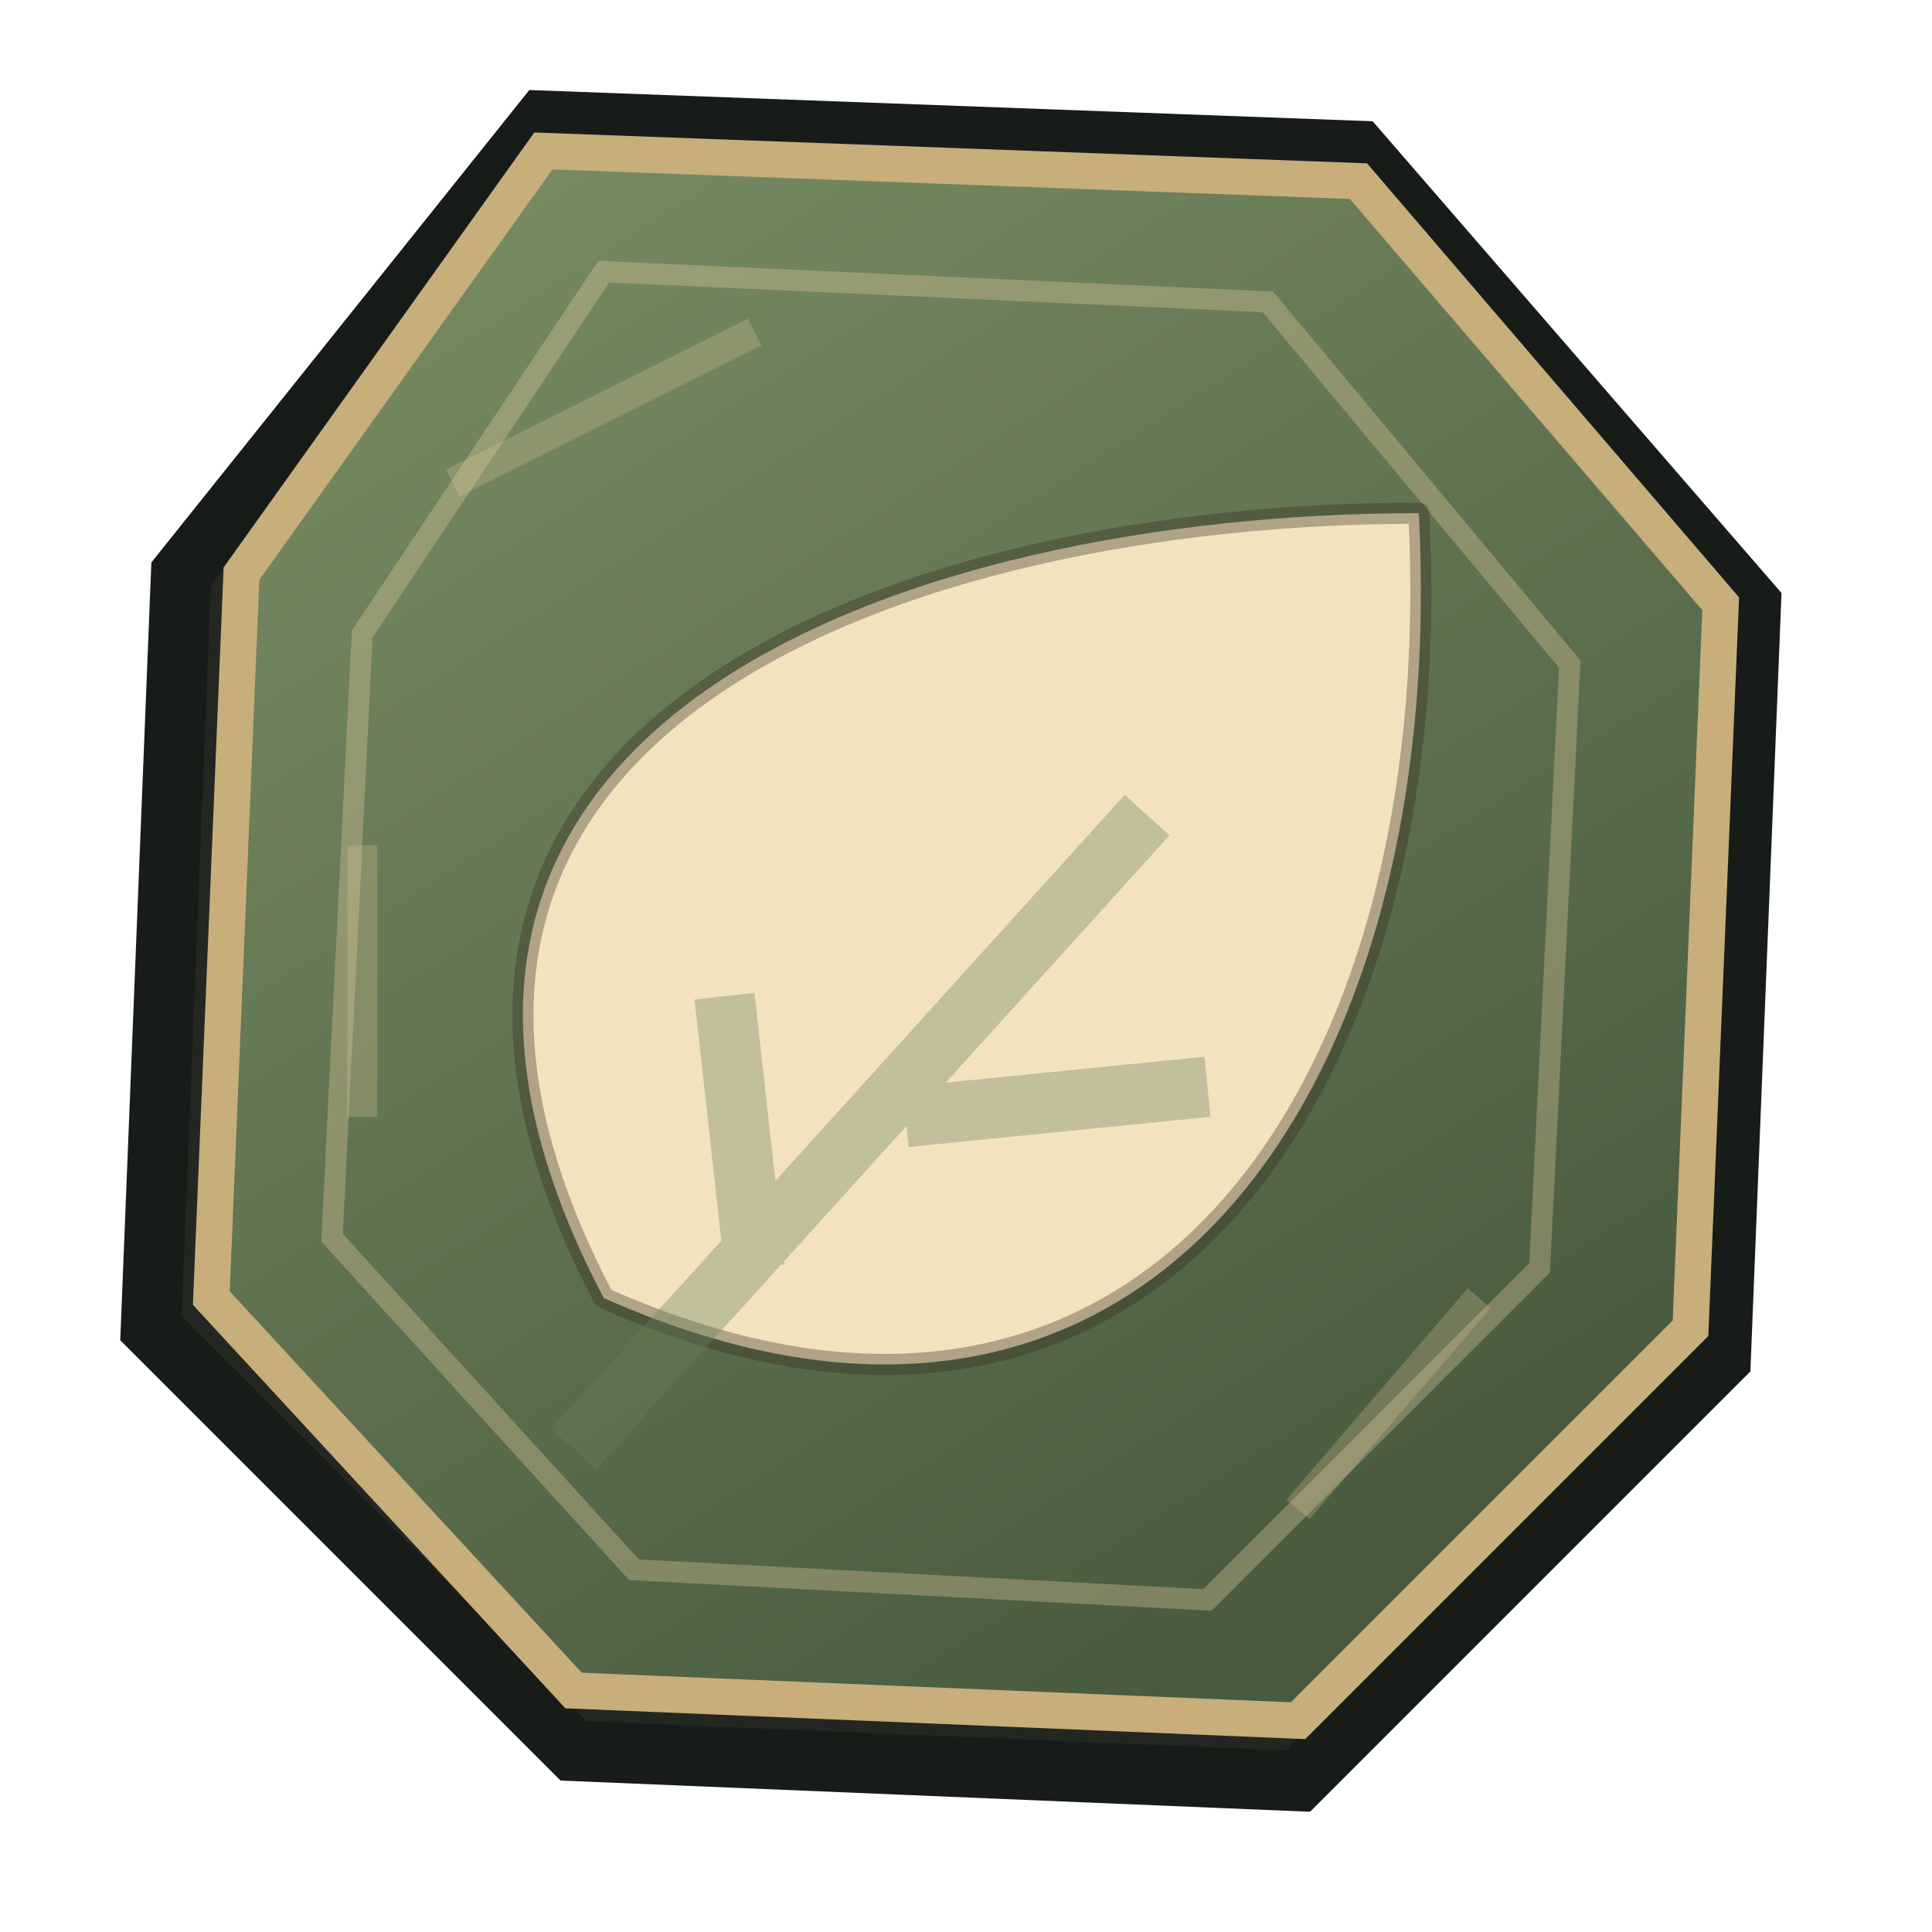
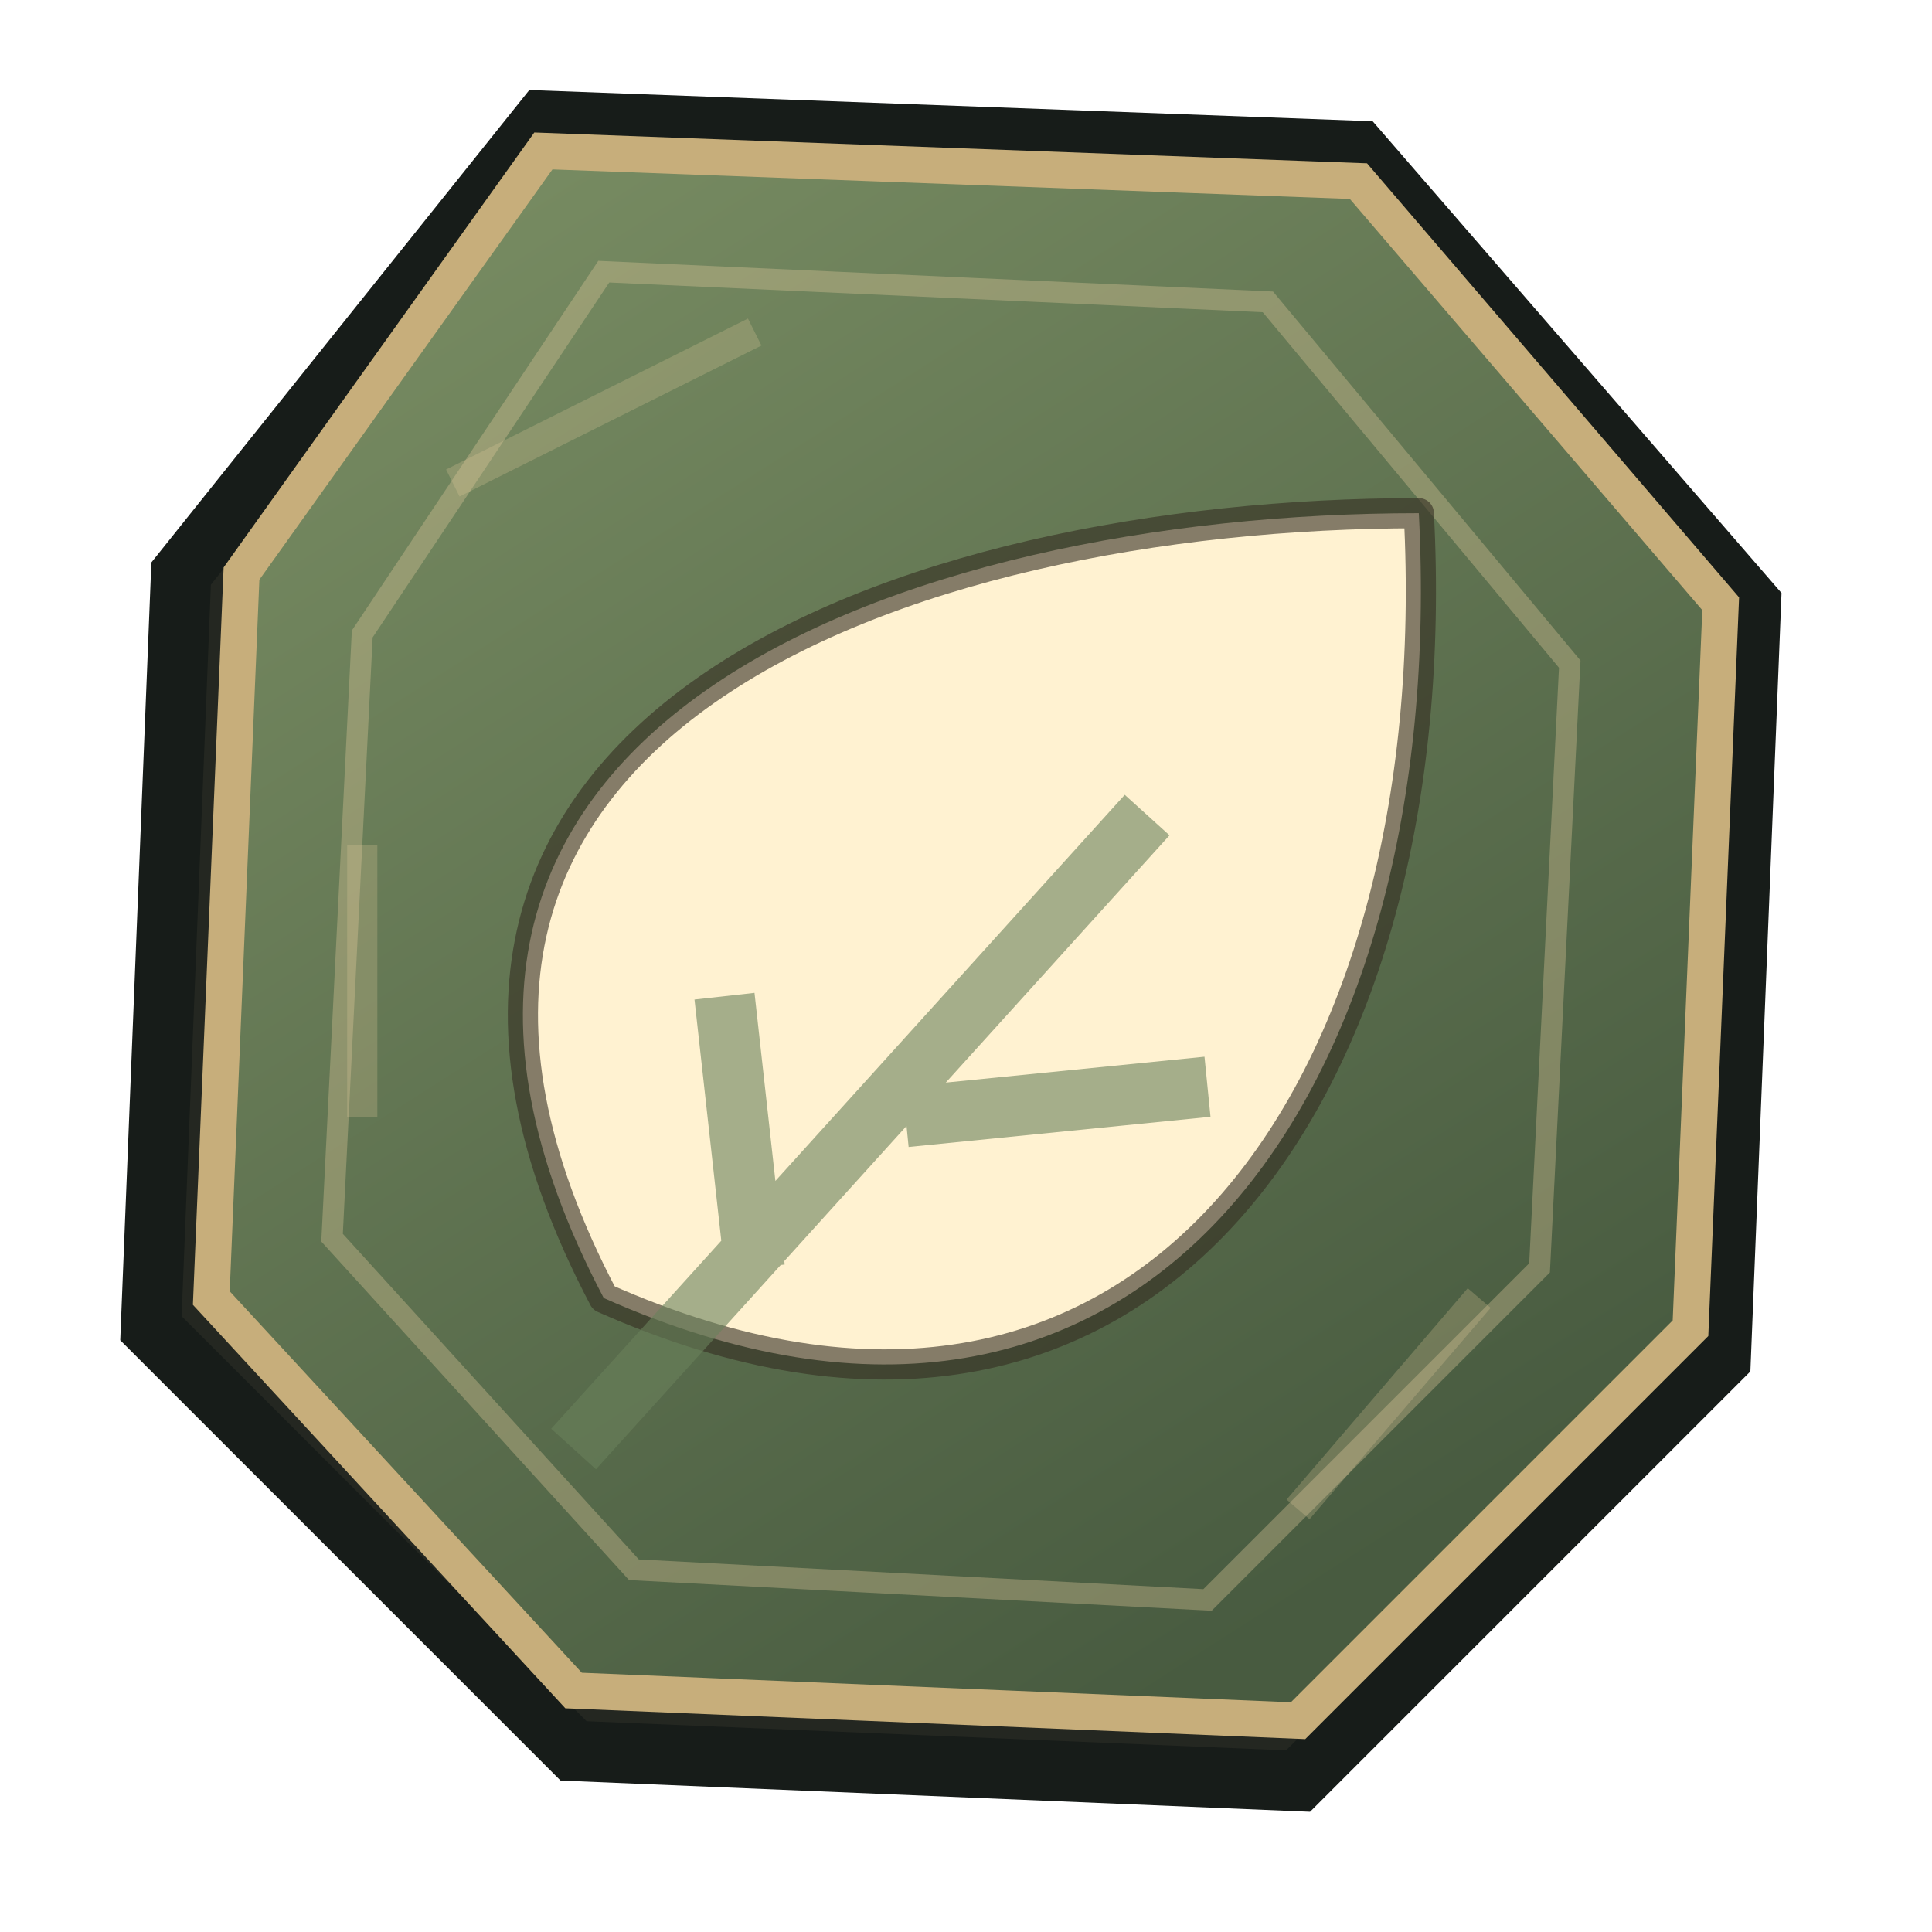
<svg xmlns="http://www.w3.org/2000/svg" width="64" height="64" viewBox="0 0 64 64">
  <defs>
    <linearGradient id="wash" x2=".6" y2="1">
      <stop stop-color="#7c9065" />
      <stop offset="1" stop-color="#485b40" />
    </linearGradient>
  </defs>
  <path d="M18 4 45 5 58 20 57 45 43 59 19 58 5 44 6 19Z" fill="#242721" stroke="#171c19" stroke-width="2" />
  <path d="M18 5 45 6 57 20 56 44 43 57 19 56 7 43 8 19Z" fill="url(#wash)" stroke="#c7ae7b" stroke-width="1.2" />
  <path d="m20 9 22 1 10 12-1 20-11 11-19-1-10-11 1-20Z" fill="none" stroke="#e0c99a" stroke-opacity=".35" stroke-width=".7" />
  <path d="m15 16 10-5m18 39 6-7M12 37v-9" stroke="#e4cd9c" stroke-opacity=".25" fill="none" />
-   <g fill="#f3e3bd" stroke="#342d22" stroke-opacity=".35" stroke-width=".7" stroke-linejoin="round">
+   <g fill="#fff2d1" stroke="#342d22" stroke-opacity=".6" stroke-width="1" stroke-linejoin="round">
    <path d="M20 43C10 24 30 17 47 17c1 19-9 34-27 26Z" />
    <path d="M19 48 38 27m-13 15-1-9m6 4 10-1" fill="none" stroke="#69805b" stroke-width="2" />
  </g>
</svg>
